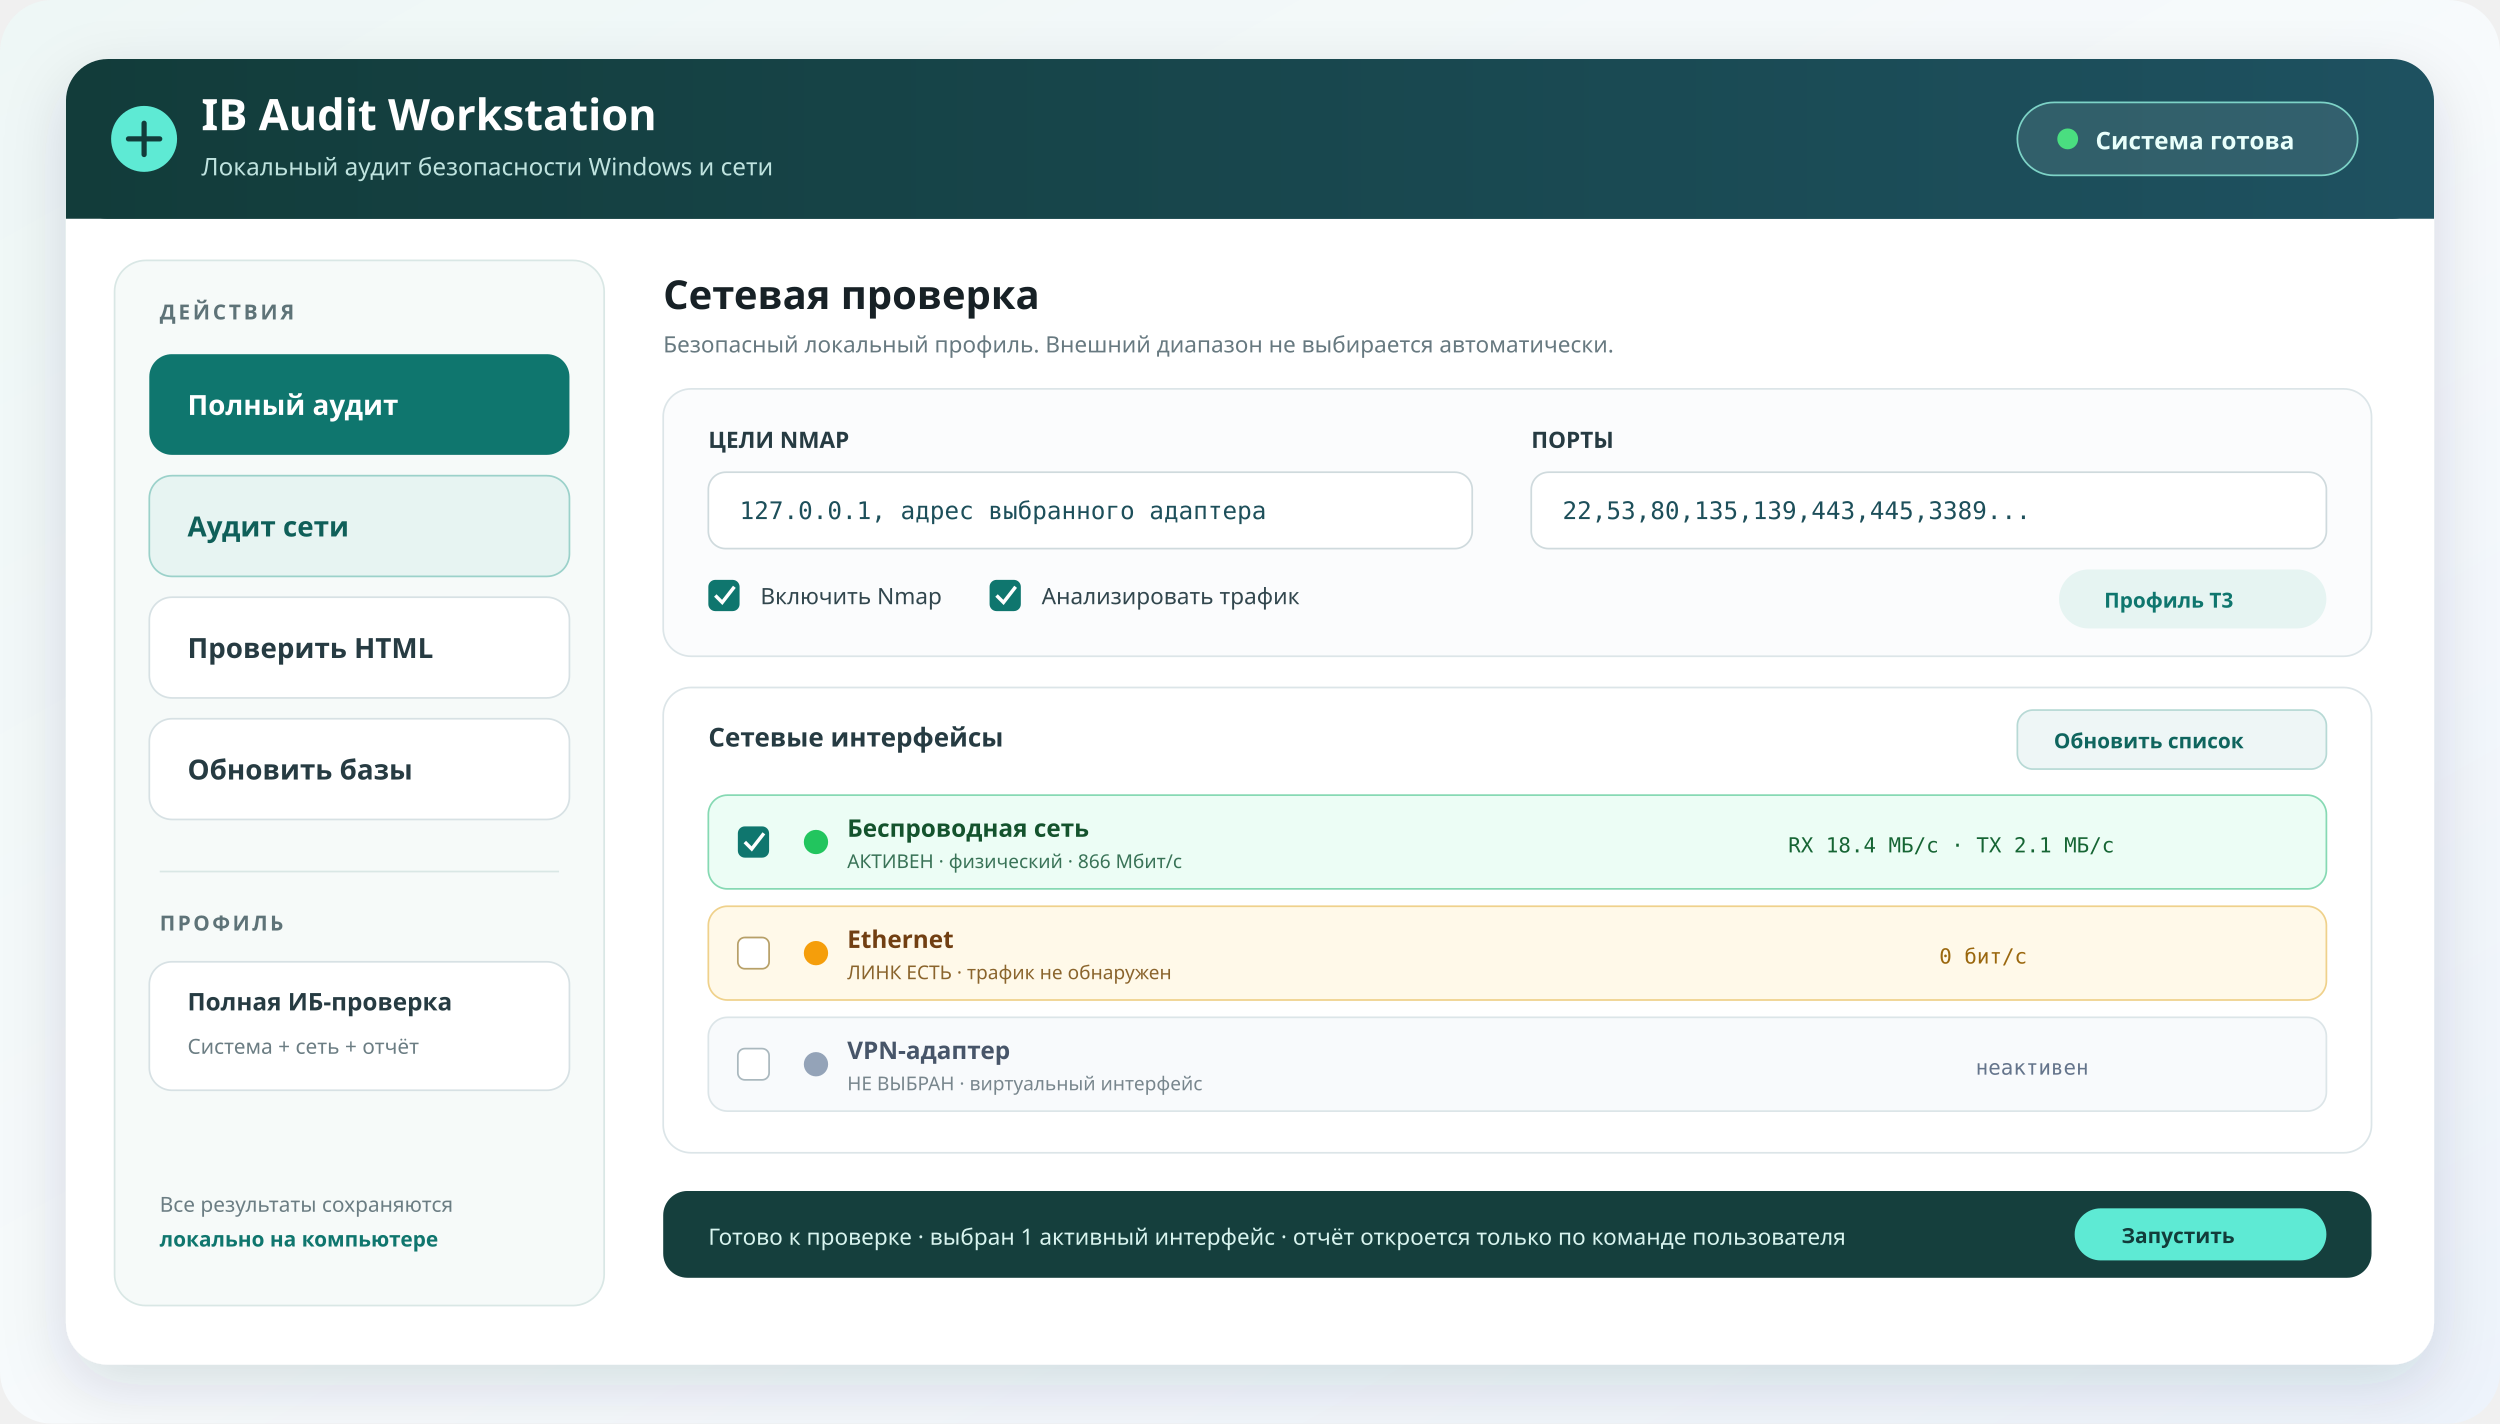
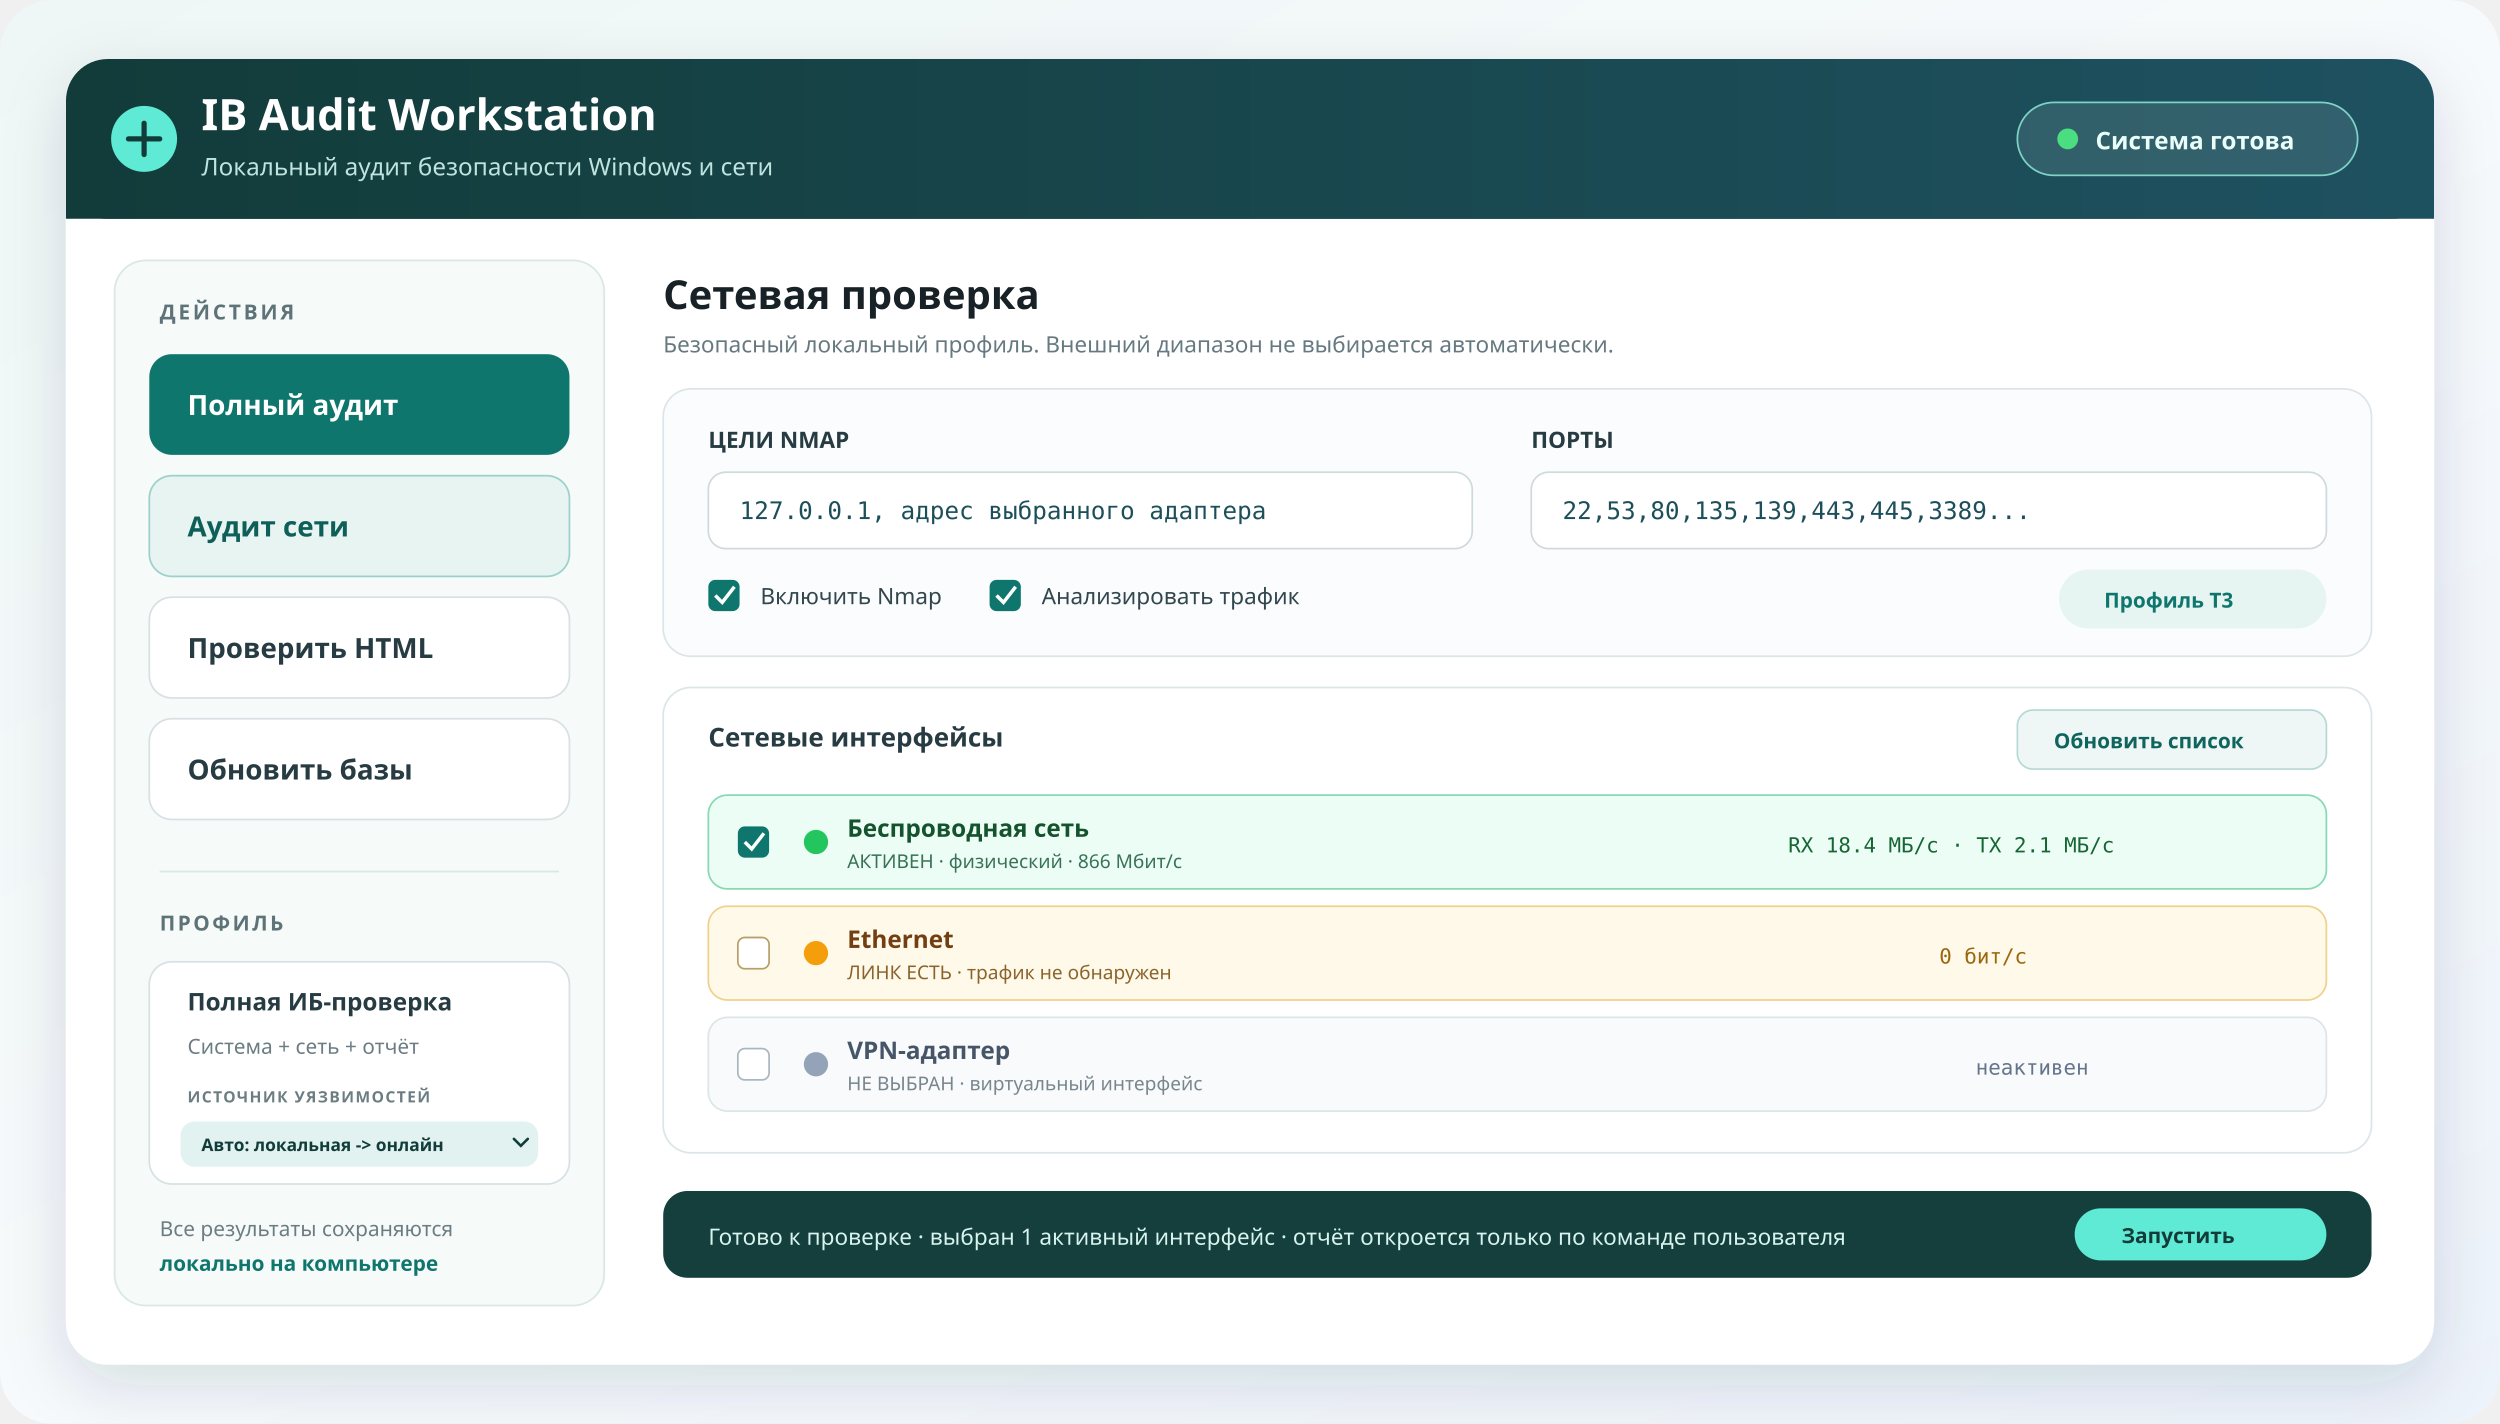
<svg xmlns="http://www.w3.org/2000/svg" width="1440" height="820" viewBox="0 0 1440 820" role="img" aria-labelledby="title desc">
  <defs>
    <linearGradient id="page" x1="0" y1="0" x2="1" y2="1">
      <stop offset="0" stop-color="#eef7f6" />
      <stop offset=".52" stop-color="#f7fafc" />
      <stop offset="1" stop-color="#edf3fb" />
    </linearGradient>
    <linearGradient id="hero" x1="0" y1="0" x2="1" y2="0">
      <stop stop-color="#123c3a" />
      <stop offset="1" stop-color="#1e5160" />
    </linearGradient>
    <filter id="shadow" x="-20%" y="-20%" width="140%" height="160%">
      <feDropShadow dx="0" dy="12" stdDeviation="18" flood-color="#16313c" flood-opacity=".14" />
    </filter>
  </defs>
  <rect width="1440" height="820" rx="30" fill="url(#page)" />
  <rect x="38" y="34" width="1364" height="752" rx="24" fill="#fff" filter="url(#shadow)" />
  <rect x="38" y="34" width="1364" height="92" rx="24" fill="url(#hero)" />
  <path d="M38 102h1364v24H38z" fill="url(#hero)" />
  <circle cx="83" cy="80" r="19" fill="#5eead4" />
  <path d="M74 80h18M83 71v18" stroke="#123c3a" stroke-width="3" stroke-linecap="round" />
  <text x="116" y="75" fill="#fff" font-family="Manrope, Segoe UI, sans-serif" font-size="25" font-weight="700">IB Audit Workstation</text>
  <text x="116" y="101" fill="#bfe3df" font-family="Manrope, Segoe UI, sans-serif" font-size="14">Локальный аудит безопасности Windows и сети</text>
  <rect x="1162" y="59" width="196" height="42" rx="21" fill="#ffffff18" stroke="#7dd3c7" />
  <circle cx="1191" cy="80" r="6" fill="#4ade80" />
  <text x="1207" y="86" fill="#e9fffb" font-family="Manrope, Segoe UI, sans-serif" font-size="14" font-weight="600">Система готова</text>
  <rect x="66" y="150" width="282" height="602" rx="18" fill="#f6faf9" stroke="#d9e7e5" />
  <text x="92" y="184" fill="#5e7378" font-family="Manrope, Segoe UI, sans-serif" font-size="12" font-weight="700" letter-spacing="1.6">ДЕЙСТВИЯ</text>
  <rect x="86" y="204" width="242" height="58" rx="13" fill="#0f766e" />
  <text x="108" y="239" fill="#fff" font-family="Manrope, Segoe UI, sans-serif" font-size="16" font-weight="700">Полный аудит</text>
  <rect x="86" y="274" width="242" height="58" rx="13" fill="#e7f4f2" stroke="#9bd1ca" />
  <text x="108" y="309" fill="#0f5f59" font-family="Manrope, Segoe UI, sans-serif" font-size="16" font-weight="700">Аудит сети</text>
  <rect x="86" y="344" width="242" height="58" rx="13" fill="#fff" stroke="#d7e1e4" />
  <text x="108" y="379" fill="#263b42" font-family="Manrope, Segoe UI, sans-serif" font-size="16" font-weight="650">Проверить HTML</text>
  <rect x="86" y="414" width="242" height="58" rx="13" fill="#fff" stroke="#d7e1e4" />
  <text x="108" y="449" fill="#263b42" font-family="Manrope, Segoe UI, sans-serif" font-size="16" font-weight="650">Обновить базы</text>
  <line x1="92" y1="502" x2="322" y2="502" stroke="#d9e7e5" />
  <text x="92" y="536" fill="#5e7378" font-family="Manrope, Segoe UI, sans-serif" font-size="12" font-weight="700" letter-spacing="1.4">ПРОФИЛЬ</text>
-   <rect x="86" y="554" width="242" height="74" rx="13" fill="#fff" stroke="#d7e1e4" />
+   <rect x="86" y="554" width="242" height="128" rx="13" fill="#fff" stroke="#d7e1e4" />
  <text x="108" y="582" fill="#263b42" font-family="Manrope, Segoe UI, sans-serif" font-size="14" font-weight="700">Полная ИБ-проверка</text>
  <text x="108" y="607" fill="#6b7d83" font-family="Manrope, Segoe UI, sans-serif" font-size="12">Система + сеть + отчёт</text>
-   <text x="92" y="698" fill="#6b7d83" font-family="Manrope, Segoe UI, sans-serif" font-size="12">Все результаты сохраняются</text>
-   <text x="92" y="718" fill="#0f766e" font-family="Manrope, Segoe UI, sans-serif" font-size="12" font-weight="700">локально на компьютере</text>
+   <text x="108" y="635" fill="#6b7d83" font-family="Manrope, Segoe UI, sans-serif" font-size="9" font-weight="700" letter-spacing=".8">ИСТОЧНИК УЯЗВИМОСТЕЙ</text>
+   <rect x="104" y="646" width="206" height="26" rx="8" fill="#e1f2f0" />
+   <text x="116" y="663" fill="#123c3a" font-family="Manrope, Segoe UI, sans-serif" font-size="10" font-weight="700">Авто: локальная -&gt; онлайн</text>
+   <path d="M296 656l4 4 4-4" fill="none" stroke="#123c3a" stroke-width="1.5" stroke-linecap="round" />
+   <text x="92" y="712" fill="#6b7d83" font-family="Manrope, Segoe UI, sans-serif" font-size="12">Все результаты сохраняются</text>
+   <text x="92" y="732" fill="#0f766e" font-family="Manrope, Segoe UI, sans-serif" font-size="12" font-weight="700">локально на компьютере</text>
  <text x="382" y="178" fill="#172126" font-family="Manrope, Segoe UI, sans-serif" font-size="23" font-weight="750">Сетевая проверка</text>
  <text x="382" y="203" fill="#677980" font-family="Manrope, Segoe UI, sans-serif" font-size="13">Безопасный локальный профиль. Внешний диапазон не выбирается автоматически.</text>
  <rect x="382" y="224" width="984" height="154" rx="16" fill="#fbfcfd" stroke="#dce5e8" />
  <text x="408" y="258" fill="#263b42" font-family="Manrope, Segoe UI, sans-serif" font-size="13" font-weight="700">ЦЕЛИ NMAP</text>
  <rect x="408" y="272" width="440" height="44" rx="10" fill="#fff" stroke="#cfdadd" />
  <text x="426" y="299" fill="#1d4f5a" font-family="Cascadia Mono, Consolas, monospace" font-size="14">127.0.0.1, адрес выбранного адаптера</text>
  <text x="882" y="258" fill="#263b42" font-family="Manrope, Segoe UI, sans-serif" font-size="13" font-weight="700">ПОРТЫ</text>
  <rect x="882" y="272" width="458" height="44" rx="10" fill="#fff" stroke="#cfdadd" />
  <text x="900" y="299" fill="#1d4f5a" font-family="Cascadia Mono, Consolas, monospace" font-size="14">22,53,80,135,139,443,445,3389...</text>
  <rect x="408" y="334" width="18" height="18" rx="4" fill="#0f766e" />
  <path d="M412 343l4 4 7-9" fill="none" stroke="#fff" stroke-width="2" />
  <text x="438" y="348" fill="#31464d" font-family="Manrope, Segoe UI, sans-serif" font-size="13">Включить Nmap</text>
  <rect x="570" y="334" width="18" height="18" rx="4" fill="#0f766e" />
  <path d="M574 343l4 4 7-9" fill="none" stroke="#fff" stroke-width="2" />
  <text x="600" y="348" fill="#31464d" font-family="Manrope, Segoe UI, sans-serif" font-size="13">Анализировать трафик</text>
  <rect x="1186" y="328" width="154" height="34" rx="17" fill="#e6f4f2" />
  <text x="1212" y="350" fill="#0f766e" font-family="Manrope, Segoe UI, sans-serif" font-size="12" font-weight="700">Профиль T3</text>
  <rect x="382" y="396" width="984" height="268" rx="16" fill="#fff" stroke="#dce5e8" />
  <text x="408" y="430" fill="#263b42" font-family="Manrope, Segoe UI, sans-serif" font-size="15" font-weight="750">Сетевые интерфейсы</text>
  <rect x="1162" y="409" width="178" height="34" rx="9" fill="#eef6f6" stroke="#b7d9d5" />
  <text x="1183" y="431" fill="#0f655e" font-family="Manrope, Segoe UI, sans-serif" font-size="12" font-weight="700">Обновить список</text>
  <rect x="408" y="458" width="932" height="54" rx="11" fill="#ecfdf5" stroke="#86d9b3" />
  <rect x="425" y="476" width="18" height="18" rx="4" fill="#0f766e" />
  <path d="M429 485l4 4 7-9" fill="none" stroke="#fff" stroke-width="2" />
  <circle cx="470" cy="485" r="7" fill="#22c55e" />
  <text x="488" y="482" fill="#14532d" font-family="Manrope, Segoe UI, sans-serif" font-size="14" font-weight="750">Беспроводная сеть</text>
  <text x="488" y="500" fill="#397357" font-family="Manrope, Segoe UI, sans-serif" font-size="11">АКТИВЕН · физический · 866 Мбит/с</text>
  <text x="1030" y="491" fill="#166534" font-family="Cascadia Mono, Consolas, monospace" font-size="12">RX 18.4 МБ/с  ·  TX 2.1 МБ/с</text>
  <rect x="408" y="522" width="932" height="54" rx="11" fill="#fff9e9" stroke="#efd18b" />
  <rect x="425" y="540" width="18" height="18" rx="4" fill="#fff" stroke="#b7a068" />
  <circle cx="470" cy="549" r="7" fill="#f59e0b" />
  <text x="488" y="546" fill="#713f12" font-family="Manrope, Segoe UI, sans-serif" font-size="14" font-weight="750">Ethernet</text>
  <text x="488" y="564" fill="#8a642c" font-family="Manrope, Segoe UI, sans-serif" font-size="11">ЛИНК ЕСТЬ · трафик не обнаружен</text>
  <text x="1117" y="555" fill="#9a670d" font-family="Cascadia Mono, Consolas, monospace" font-size="12">0 бит/с</text>
  <rect x="408" y="586" width="932" height="54" rx="11" fill="#f8fafc" stroke="#dce5e8" />
  <rect x="425" y="604" width="18" height="18" rx="4" fill="#fff" stroke="#aab8be" />
  <circle cx="470" cy="613" r="7" fill="#94a3b8" />
  <text x="488" y="610" fill="#475569" font-family="Manrope, Segoe UI, sans-serif" font-size="14" font-weight="750">VPN-адаптер</text>
  <text x="488" y="628" fill="#78868d" font-family="Manrope, Segoe UI, sans-serif" font-size="11">НЕ ВЫБРАН · виртуальный интерфейс</text>
  <text x="1138" y="619" fill="#64748b" font-family="Cascadia Mono, Consolas, monospace" font-size="12">неактивен</text>
  <rect x="382" y="686" width="984" height="50" rx="14" fill="#153f3d" />
  <text x="408" y="717" fill="#d8f4ef" font-family="Manrope, Segoe UI, sans-serif" font-size="13">Готово к проверке · выбран 1 активный интерфейс · отчёт откроется только по команде пользователя</text>
  <rect x="1195" y="696" width="145" height="30" rx="15" fill="#5eead4" />
  <text x="1222" y="716" fill="#123c3a" font-family="Manrope, Segoe UI, sans-serif" font-size="12" font-weight="800">Запустить</text>
</svg>
